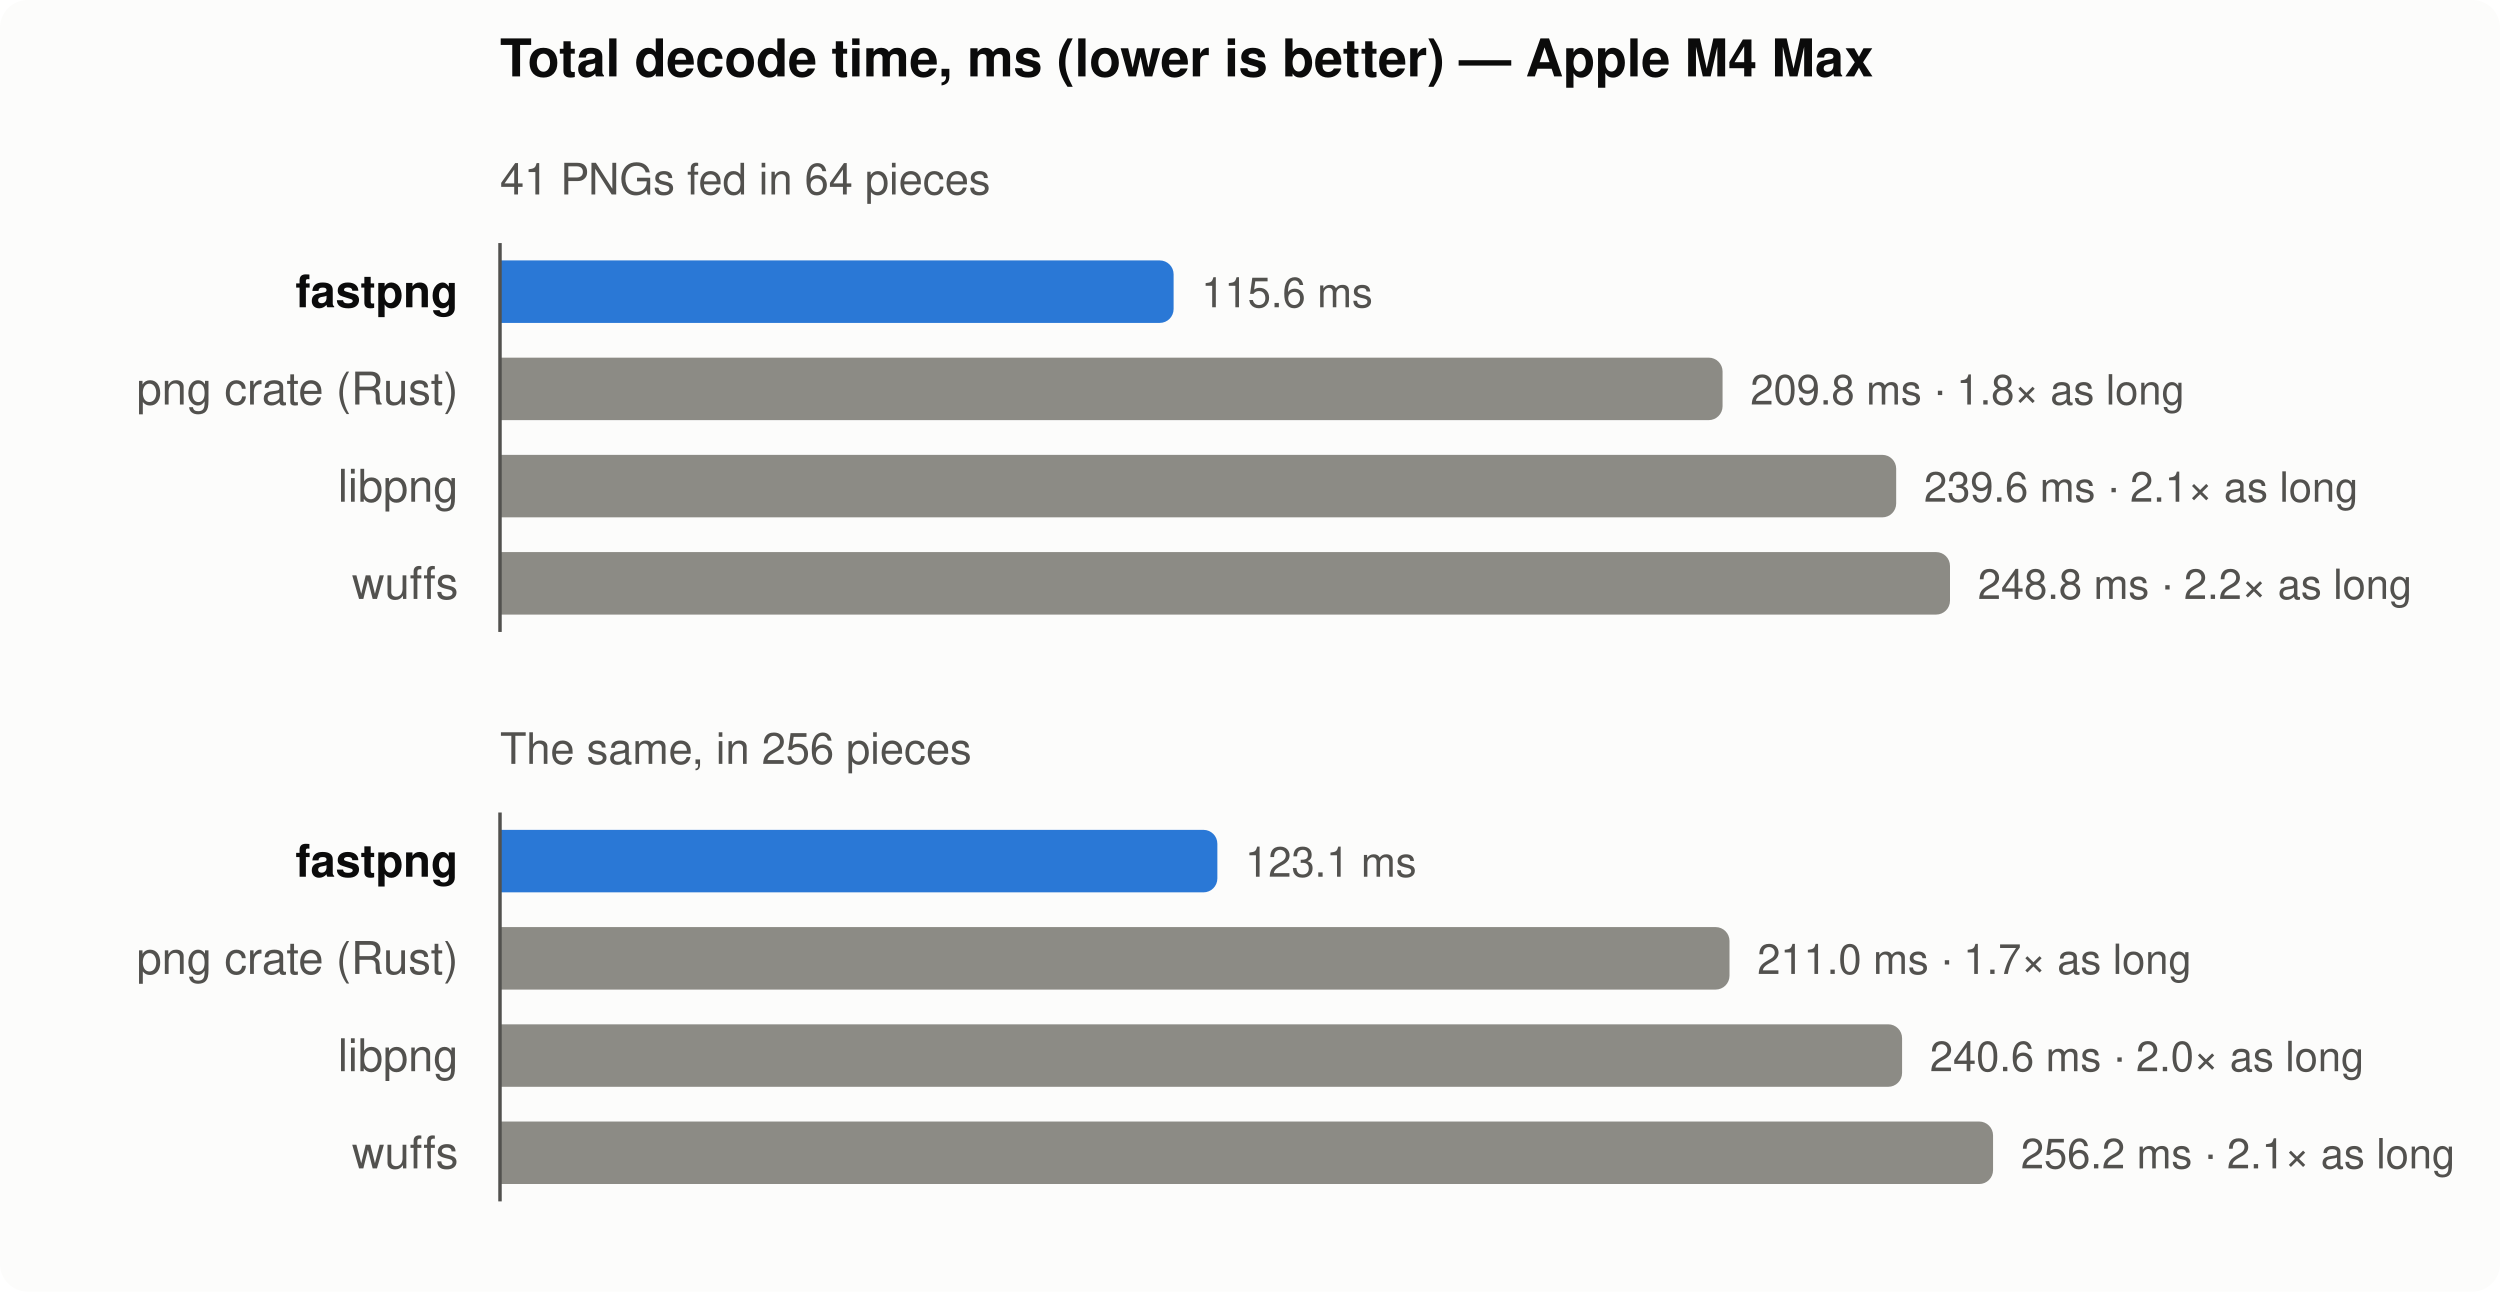
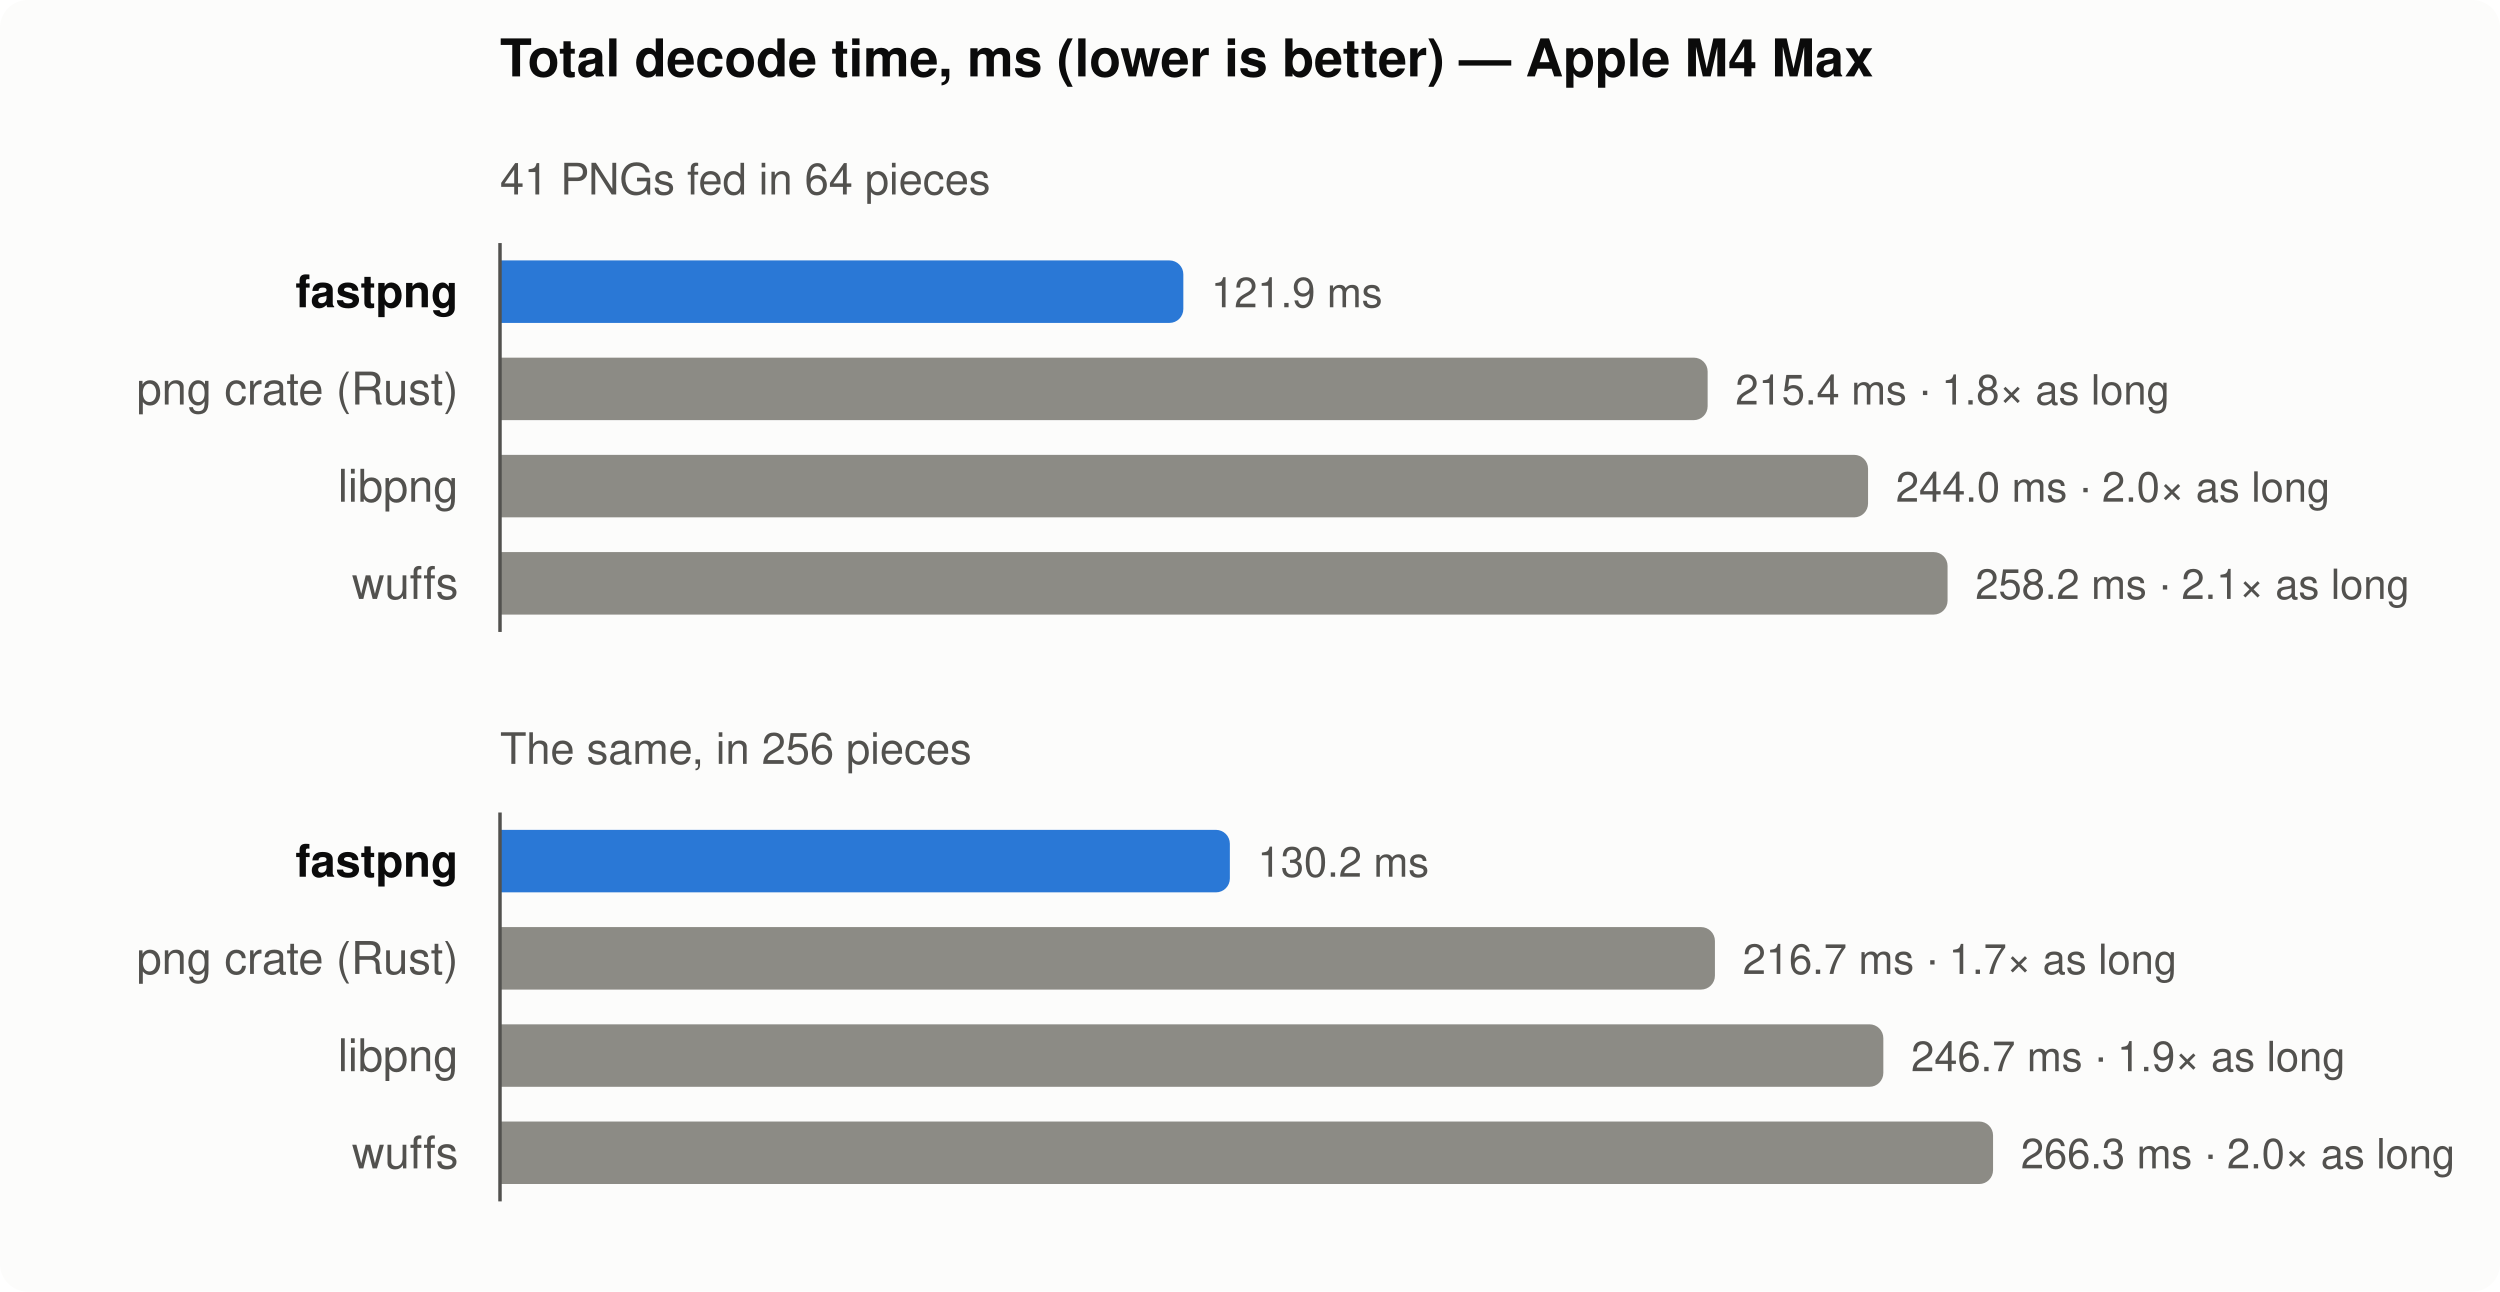
<svg xmlns="http://www.w3.org/2000/svg" width="720" height="372" viewBox="0 0 720 372" font-family="-apple-system, BlinkMacSystemFont, 'Segoe UI', Helvetica, Arial, sans-serif" role="img" aria-labelledby="t">
  <style>
  .title { font-size: 15px; font-weight: 600; fill: #0b0b0b; }
  .panel { font-size: 12.5px; fill: #52514e; }
  .name { font-size: 13px; fill: #52514e; }
  .us-text { font-weight: 600; fill: #0b0b0b; }
  .value { font-size: 12px; fill: #52514e; font-variant-numeric: tabular-nums; }
  .surface { fill: #fcfcfb; }
  .us { fill: #2a78d6; }
  .them { fill: #8c8b85; }
  .baseline { stroke: #52514e; stroke-width: 1; }
  @media (prefers-color-scheme: dark) {
    .title, .us-text { fill: #f0efec; }
    .panel, .name, .value { fill: #c3c2b7; }
    .surface { fill: #1a1a19; }
    .us { fill: #3987e5; }
    .them { fill: #6b6a65; }
    .baseline { stroke: #c3c2b7; }
  }
</style>
  <rect class="surface" width="720" height="372" rx="8" />
  <text class="title" x="144" y="22">Total decode time, ms (lower is better) — Apple M4 Max</text>
  <text class="panel" x="144" y="56">41 PNGs fed in 64 pieces</text>
  <text class="name us-text" x="132" y="88.5" text-anchor="end">fastpng</text>
-   <path class="us" d="M144.0,75.0 H334.0 A4,4 0 0 1 338.0,79.0 V89.0 A4,4 0 0 1 334.0,93.0 H144.0 Z" />
-   <text class="value" x="346.0" y="88.5">115.6 ms</text>
+   <path class="us" d="M144.0,75.0 H336.8 A4,4 0 0 1 340.8,79.0 V89.0 A4,4 0 0 1 336.8,93.0 H144.0 Z" />
+   <text class="value" x="348.8" y="88.5">121.9 ms</text>
  <text class="name them-text" x="132" y="116.5" text-anchor="end">png crate (Rust)</text>
-   <path class="them" d="M144.0,103.0 H492.1 A4,4 0 0 1 496.1,107.0 V117.0 A4,4 0 0 1 492.1,121.0 H144.0 Z" />
-   <text class="value" x="504.1" y="116.5">209.8 ms  ·  1.8× as long</text>
+   <path class="them" d="M144.0,103.0 H487.8 A4,4 0 0 1 491.8,107.0 V117.0 A4,4 0 0 1 487.8,121.0 H144.0 Z" />
+   <text class="value" x="499.8" y="116.5">215.4 ms  ·  1.8× as long</text>
  <text class="name them-text" x="132" y="144.5" text-anchor="end">libpng</text>
-   <path class="them" d="M144.0,131.0 H542.1 A4,4 0 0 1 546.1,135.0 V145.0 A4,4 0 0 1 542.1,149.0 H144.0 Z" />
-   <text class="value" x="554.1" y="144.5">239.6 ms  ·  2.1× as long</text>
+   <path class="them" d="M144.0,131.0 H534.0 A4,4 0 0 1 538.0,135.0 V145.0 A4,4 0 0 1 534.0,149.0 H144.0 Z" />
+   <text class="value" x="546.0" y="144.5">244.0 ms  ·  2.0× as long</text>
  <text class="name them-text" x="132" y="172.5" text-anchor="end">wuffs</text>
-   <path class="them" d="M144.0,159.0 H557.6 A4,4 0 0 1 561.6,163.0 V173.0 A4,4 0 0 1 557.6,177.0 H144.0 Z" />
-   <text class="value" x="569.6" y="172.5">248.8 ms  ·  2.2× as long</text>
+   <path class="them" d="M144.0,159.0 H556.9 A4,4 0 0 1 560.9,163.0 V173.0 A4,4 0 0 1 556.9,177.0 H144.0 Z" />
+   <text class="value" x="568.9" y="172.5">258.2 ms  ·  2.1× as long</text>
  <line class="baseline" x1="144" x2="144" y1="70" y2="182" />
  <text class="panel" x="144" y="220">The same, in 256 pieces</text>
  <text class="name us-text" x="132" y="252.5" text-anchor="end">fastpng</text>
-   <path class="us" d="M144.0,239.0 H346.6 A4,4 0 0 1 350.6,243.0 V253.0 A4,4 0 0 1 346.6,257.0 H144.0 Z" />
-   <text class="value" x="358.6" y="252.5">123.1 ms</text>
+   <path class="us" d="M144.0,239.0 H350.2 A4,4 0 0 1 354.2,243.0 V253.0 A4,4 0 0 1 350.2,257.0 H144.0 Z" />
+   <text class="value" x="362.2" y="252.5">130.2 ms</text>
  <text class="name them-text" x="132" y="280.5" text-anchor="end">png crate (Rust)</text>
-   <path class="them" d="M144.0,267.0 H494.1 A4,4 0 0 1 498.1,271.0 V281.0 A4,4 0 0 1 494.1,285.0 H144.0 Z" />
-   <text class="value" x="506.1" y="280.5">211.0 ms  ·  1.7× as long</text>
+   <path class="them" d="M144.0,267.0 H489.9 A4,4 0 0 1 493.9,271.0 V281.0 A4,4 0 0 1 489.9,285.0 H144.0 Z" />
+   <text class="value" x="501.9" y="280.5">216.7 ms  ·  1.7× as long</text>
  <text class="name them-text" x="132" y="308.5" text-anchor="end">libpng</text>
-   <path class="them" d="M144.0,295.0 H543.8 A4,4 0 0 1 547.8,299.0 V309.0 A4,4 0 0 1 543.8,313.0 H144.0 Z" />
-   <text class="value" x="555.8" y="308.5">240.6 ms  ·  2.0× as long</text>
+   <path class="them" d="M144.0,295.0 H538.4 A4,4 0 0 1 542.4,299.0 V309.0 A4,4 0 0 1 538.4,313.0 H144.0 Z" />
+   <text class="value" x="550.4" y="308.5">246.7 ms  ·  1.9× as long</text>
  <text class="name them-text" x="132" y="336.5" text-anchor="end">wuffs</text>
  <path class="them" d="M144.0,323.0 H570.0 A4,4 0 0 1 574.0,327.0 V337.0 A4,4 0 0 1 570.0,341.0 H144.0 Z" />
-   <text class="value" x="582.0" y="336.5">256.2 ms  ·  2.1× as long</text>
+   <text class="value" x="582.0" y="336.5">266.3 ms  ·  2.0× as long</text>
  <line class="baseline" x1="144" x2="144" y1="234" y2="346" />
</svg>
